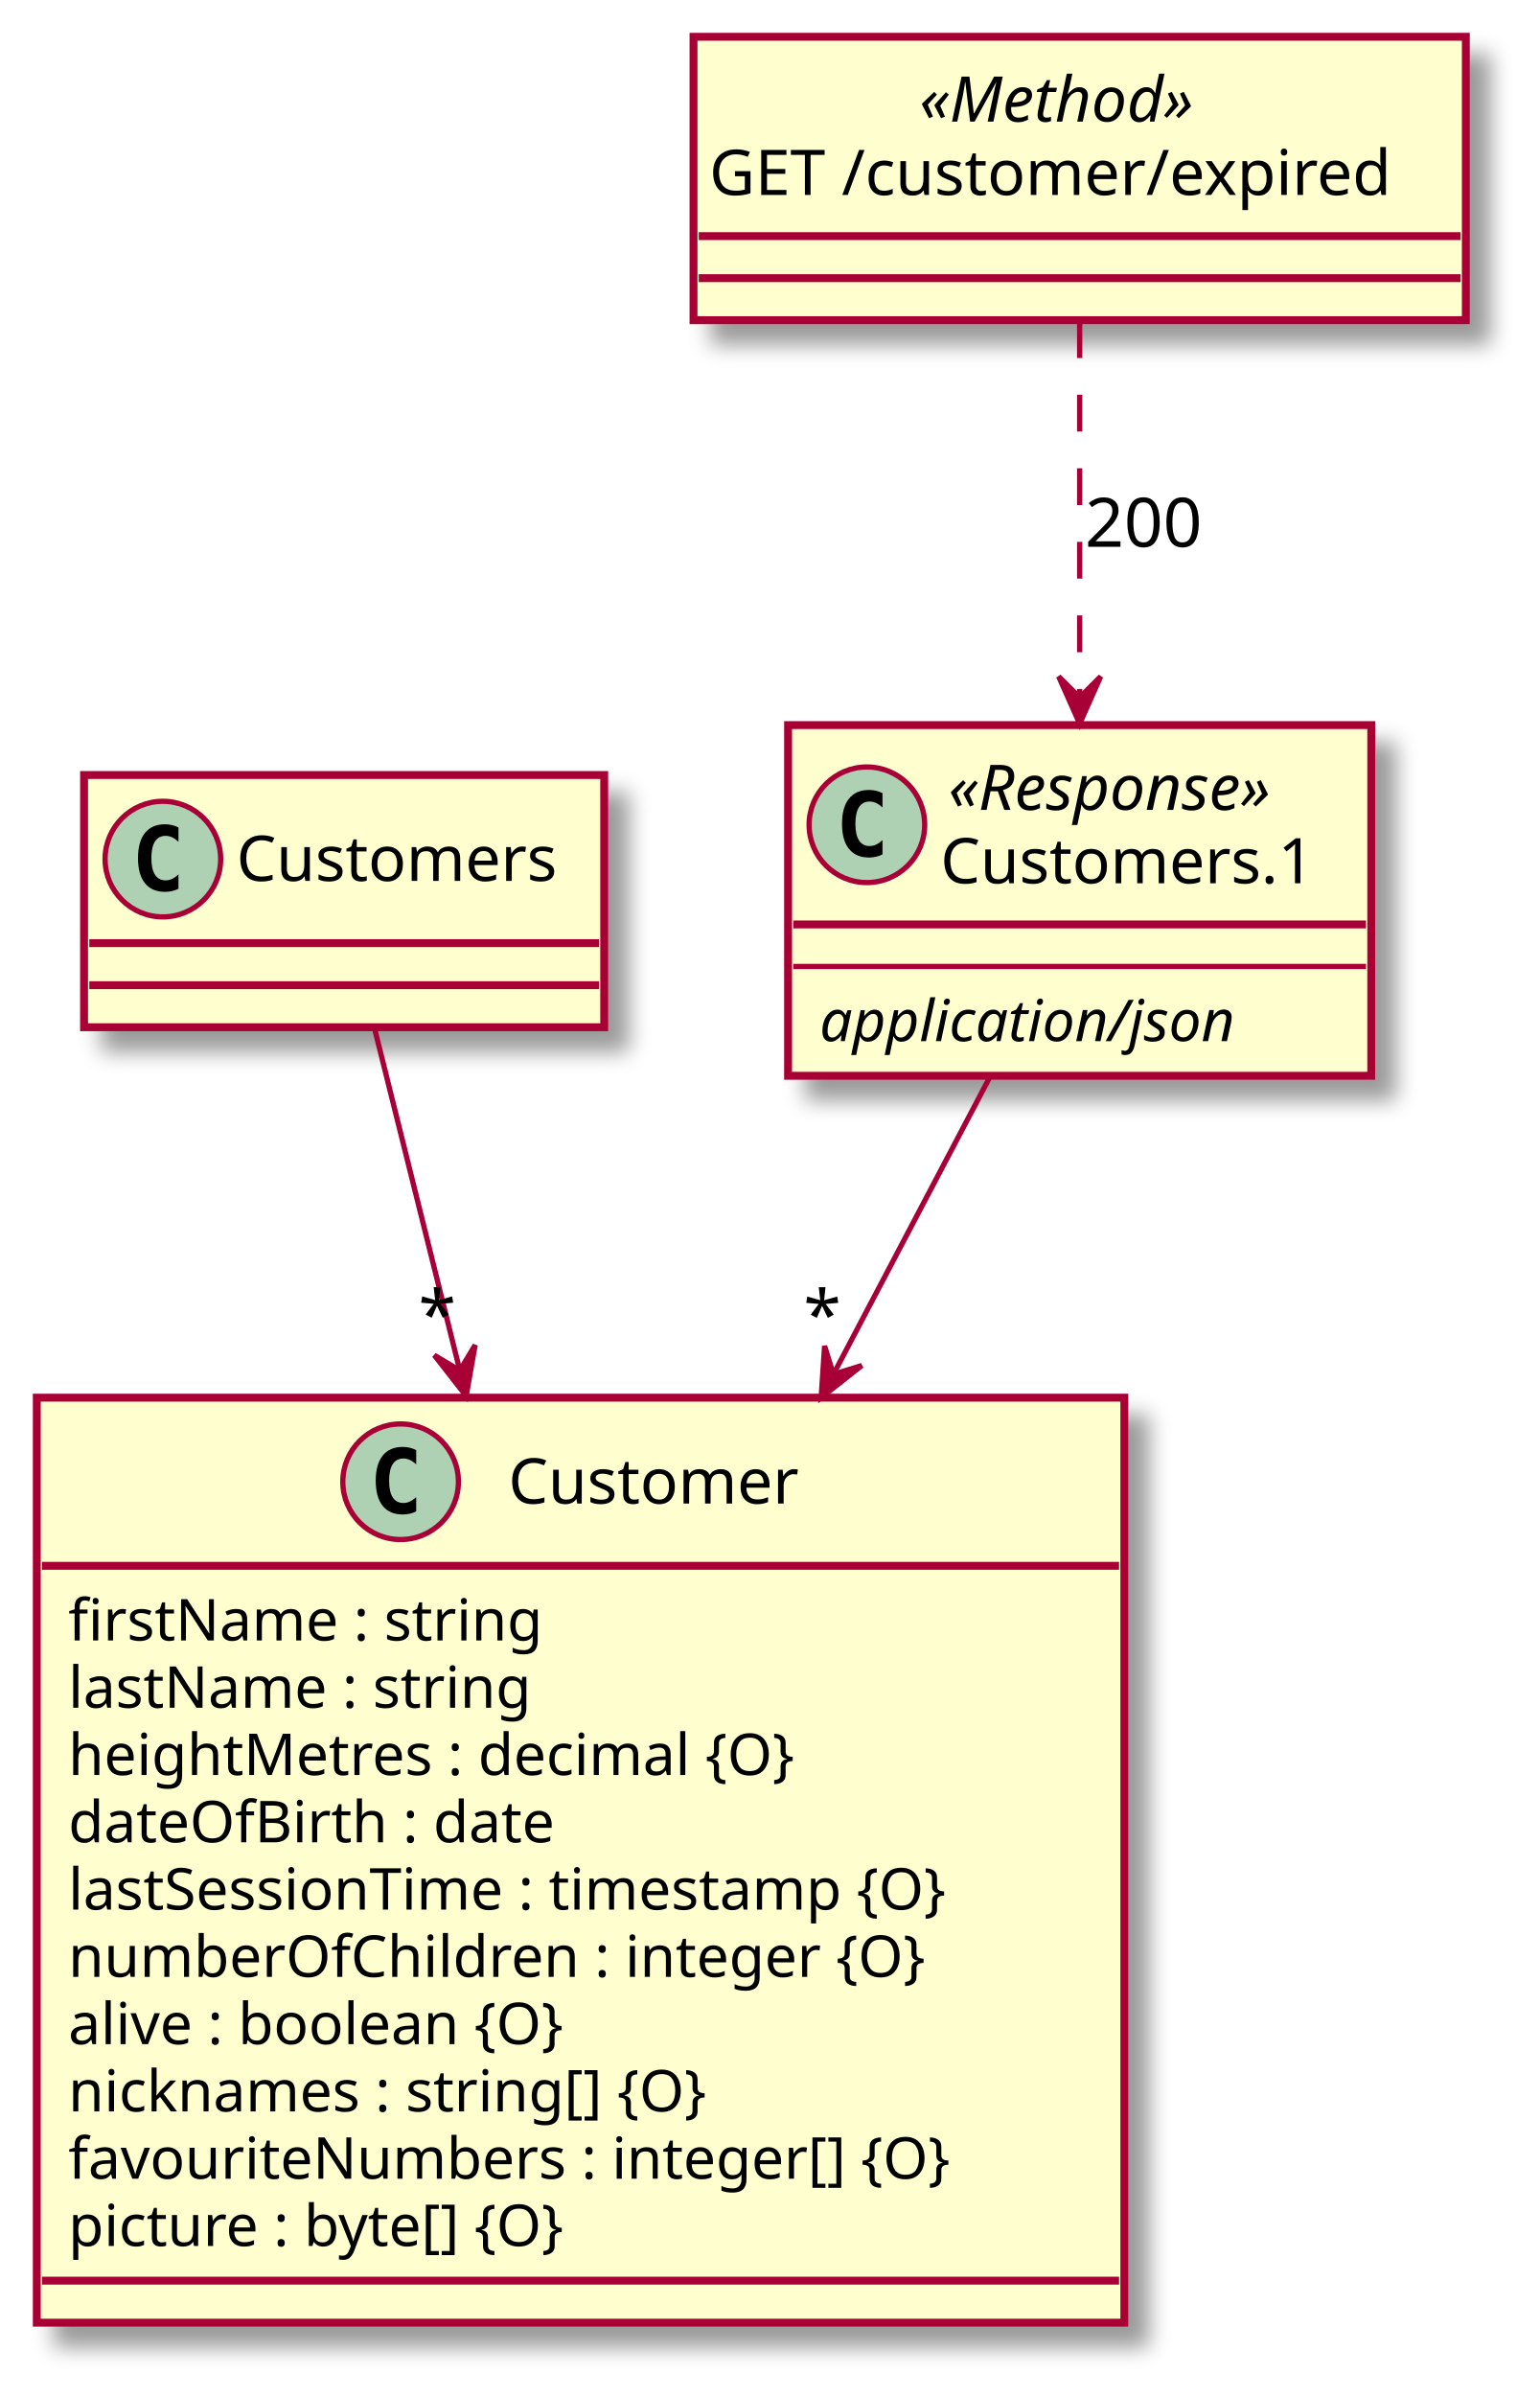
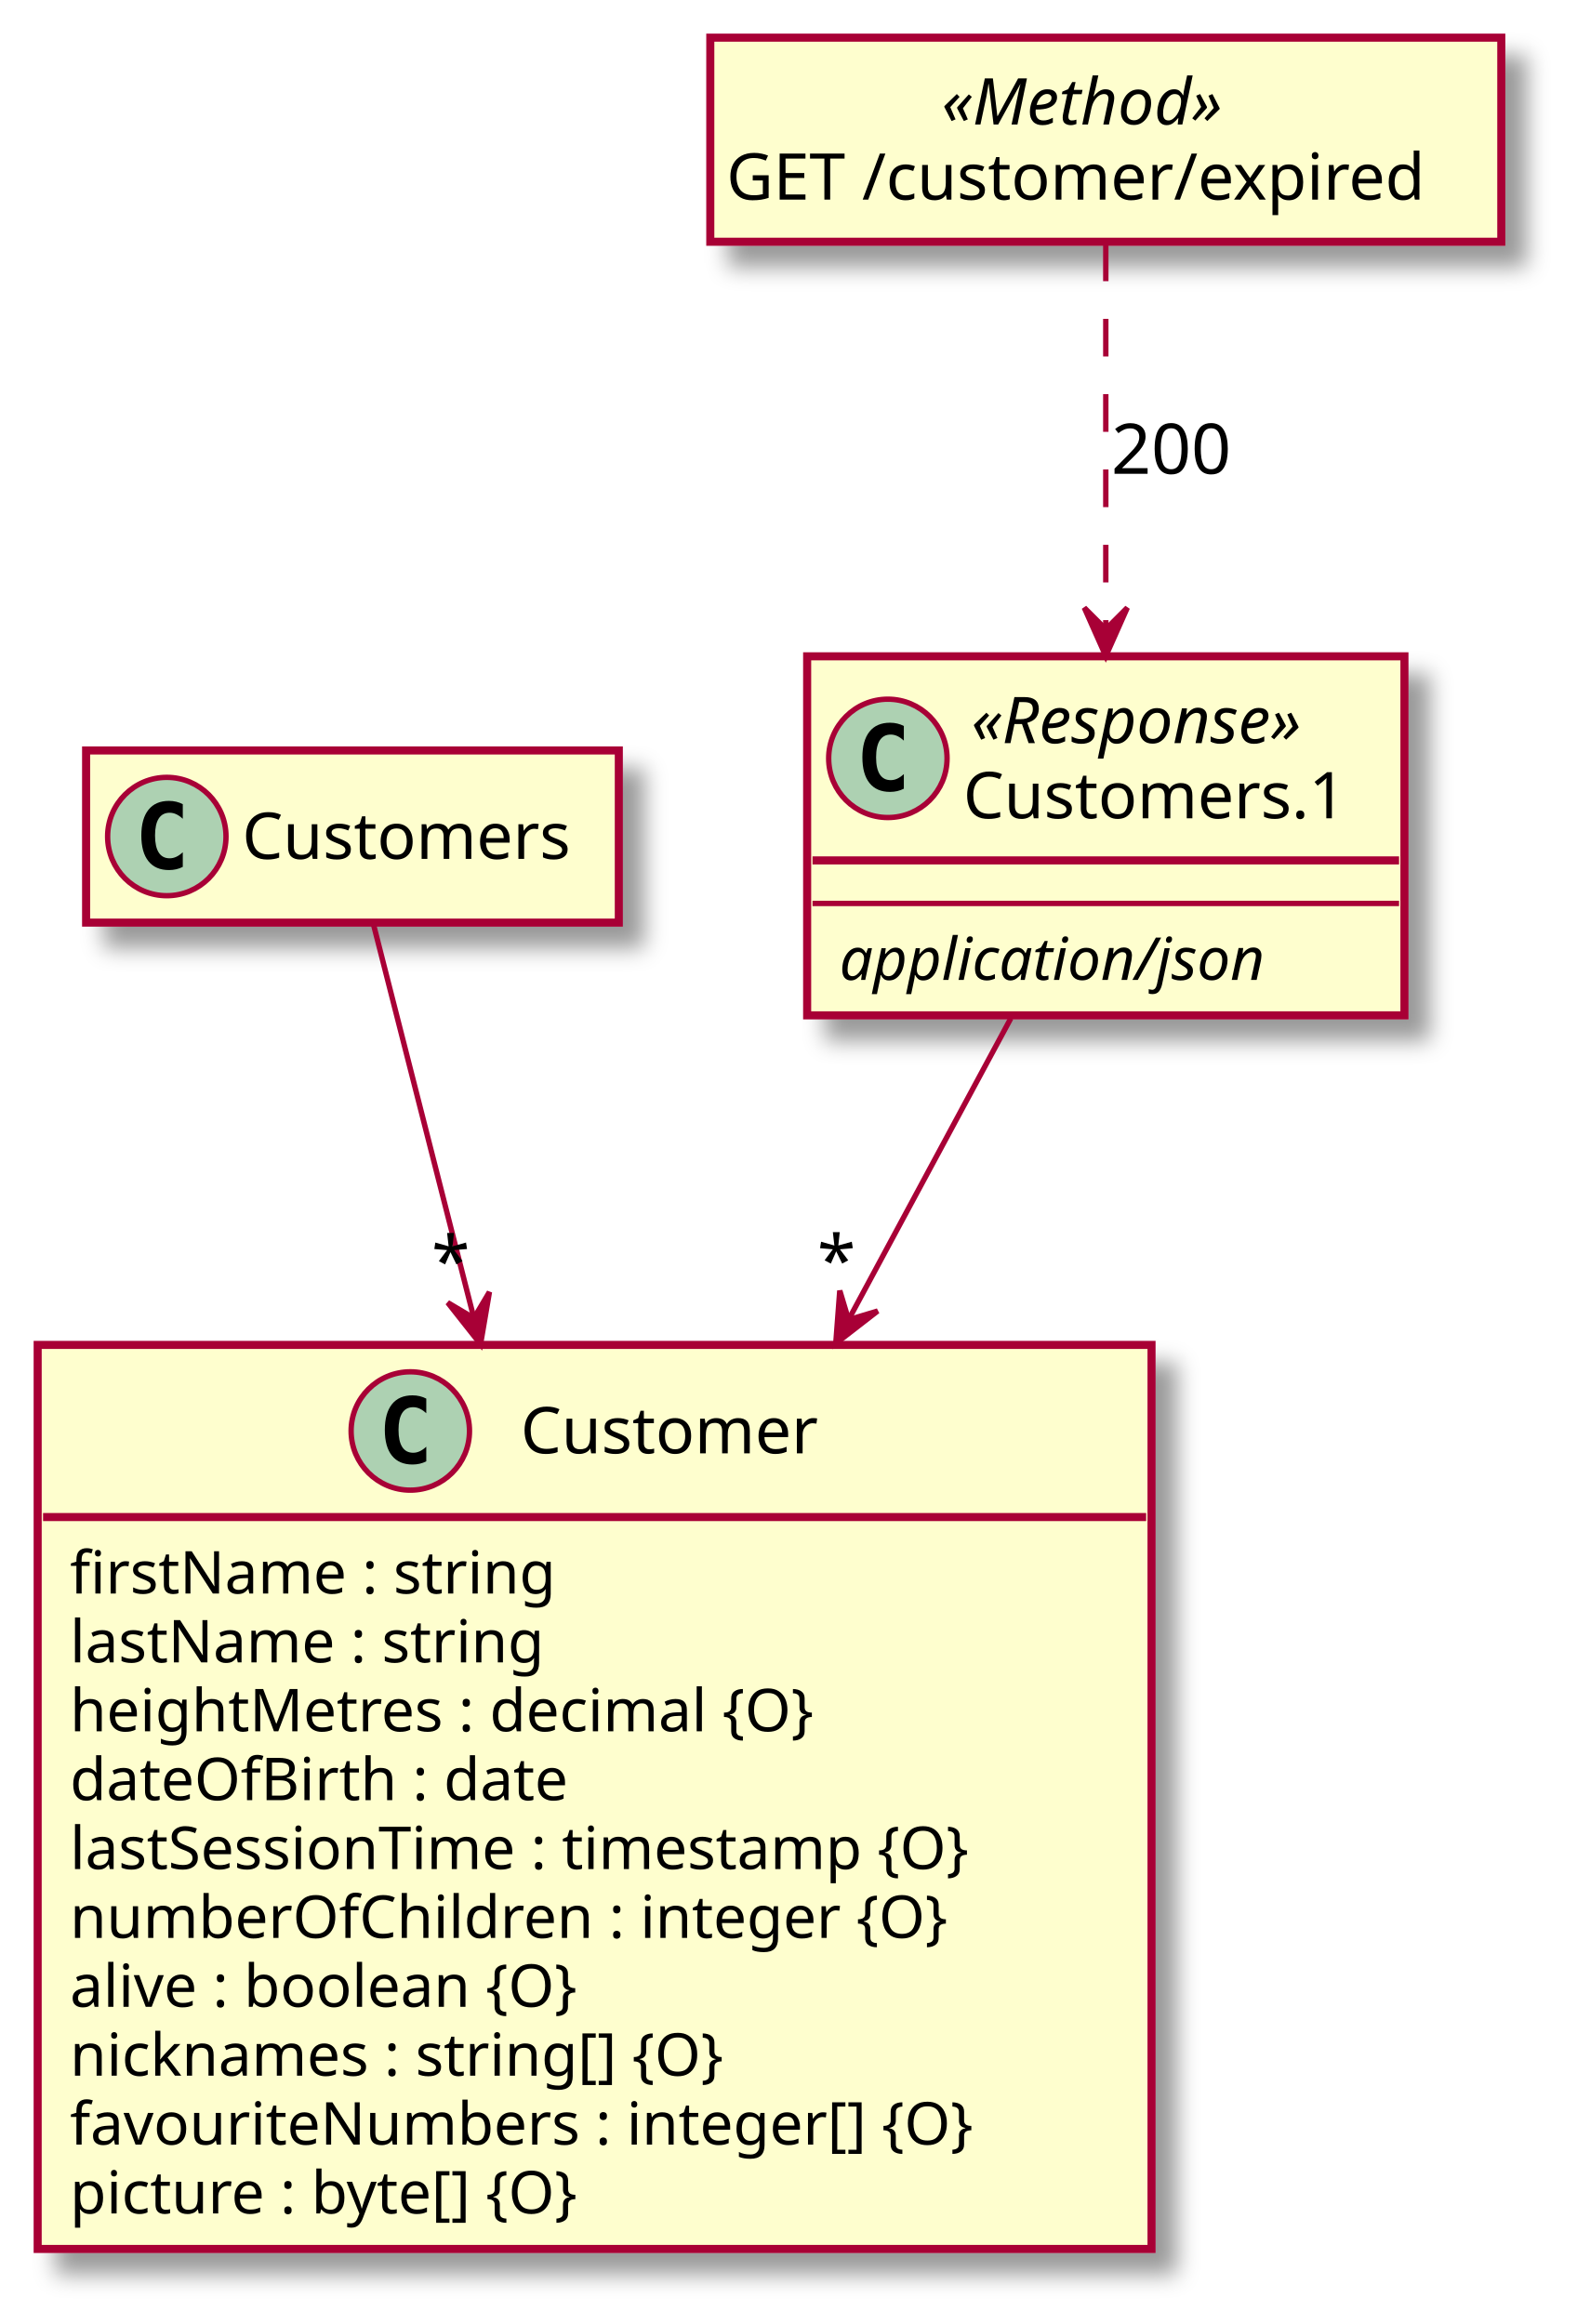
- <svg xmlns="http://www.w3.org/2000/svg" contentScriptType="application/ecmascript" contentStyleType="text/css" height="456px" preserveAspectRatio="none" style="width:293px;height:456px;" version="1.1" viewBox="0 0 293 456" width="293px" zoomAndPan="magnify">
+ <svg xmlns="http://www.w3.org/2000/svg" contentScriptType="application/ecmascript" contentStyleType="text/css" height="432px" preserveAspectRatio="none" style="width:293px;height:432px;" version="1.1" viewBox="0 0 293 432" width="293px" zoomAndPan="magnify">
  <defs>
-     <filter height="300%" id="fwhxmcak89wd5" width="300%" x="-1" y="-1">
+     <filter height="300%" id="f15lymngvqafwy" width="300%" x="-1" y="-1">
      <feGaussianBlur result="blurOut" stdDeviation="2.0" />
      <feColorMatrix in="blurOut" result="blurOut2" type="matrix" values="0 0 0 0 0 0 0 0 0 0 0 0 0 0 0 0 0 0 .4 0" />
      <feOffset dx="4.0" dy="4.0" in="blurOut2" result="blurOut3" />
      <feBlend in="SourceGraphic" in2="blurOut3" mode="normal" />
    </filter>
  </defs>
  <g>
-     <rect codeLine="3" fill="#FEFECE" filter="url(#fwhxmcak89wd5)" height="48" id="Customers" style="stroke:#A80036;stroke-width:1.5;" width="99" x="16" y="147.5" />
-     <ellipse cx="31" cy="163.5" fill="#ADD1B2" rx="11" ry="11" style="stroke:#A80036;stroke-width:1.0;" />
-     <path d="M33.969,169.141 Q33.391,169.438 32.75,169.586 Q32.109,169.734 31.406,169.734 Q28.906,169.734 27.586,168.086 Q26.266,166.438 26.266,163.312 Q26.266,160.188 27.586,158.531 Q28.906,156.875 31.406,156.875 Q32.109,156.875 32.758,157.031 Q33.406,157.188 33.969,157.484 L33.969,160.203 Q33.344,159.625 32.75,159.352 Q32.156,159.078 31.531,159.078 Q30.188,159.078 29.5,160.148 Q28.812,161.219 28.812,163.312 Q28.812,165.406 29.5,166.477 Q30.188,167.547 31.531,167.547 Q32.156,167.547 32.75,167.273 Q33.344,167 33.969,166.422 L33.969,169.141 Z " fill="#000000" />
-     <text fill="#000000" font-family="sans-serif" font-size="12" lengthAdjust="spacing" textLength="67" x="45" y="167.654">Customers</text>
-     <line style="stroke:#A80036;stroke-width:1.5;" x1="17" x2="114" y1="179.5" y2="179.5" />
-     <line style="stroke:#A80036;stroke-width:1.5;" x1="17" x2="114" y1="187.5" y2="187.5" />
-     <rect codeLine="8" fill="#FEFECE" filter="url(#fwhxmcak89wd5)" height="176.047" id="Customer" style="stroke:#A80036;stroke-width:1.5;" width="207" x="7" y="266" />
-     <ellipse cx="76.25" cy="282" fill="#ADD1B2" rx="11" ry="11" style="stroke:#A80036;stroke-width:1.0;" />
-     <path d="M79.219,287.641 Q78.641,287.938 78,288.086 Q77.359,288.234 76.656,288.234 Q74.156,288.234 72.836,286.586 Q71.516,284.938 71.516,281.812 Q71.516,278.688 72.836,277.031 Q74.156,275.375 76.656,275.375 Q77.359,275.375 78.008,275.531 Q78.656,275.688 79.219,275.984 L79.219,278.703 Q78.594,278.125 78,277.852 Q77.406,277.578 76.781,277.578 Q75.438,277.578 74.75,278.648 Q74.062,279.719 74.062,281.812 Q74.062,283.906 74.75,284.977 Q75.438,286.047 76.781,286.047 Q77.406,286.047 78,285.773 Q78.594,285.5 79.219,284.922 L79.219,287.641 Z " fill="#000000" />
-     <text fill="#000000" font-family="sans-serif" font-size="12" lengthAdjust="spacing" textLength="60" x="96.75" y="286.154">Customer</text>
-     <line style="stroke:#A80036;stroke-width:1.5;" x1="8" x2="213" y1="298" y2="298" />
-     <text fill="#000000" font-family="sans-serif" font-size="11" lengthAdjust="spacing" textLength="101" x="13" y="312.21">firstName : string</text>
-     <text fill="#000000" font-family="sans-serif" font-size="11" lengthAdjust="spacing" textLength="99" x="13" y="325.015">lastName : string</text>
-     <text fill="#000000" font-family="sans-serif" font-size="11" lengthAdjust="spacing" textLength="157" x="13" y="337.82">heightMetres : decimal {O}</text>
-     <text fill="#000000" font-family="sans-serif" font-size="11" lengthAdjust="spacing" textLength="102" x="13" y="350.625">dateOfBirth : date</text>
-     <text fill="#000000" font-family="sans-serif" font-size="11" lengthAdjust="spacing" textLength="195" x="13" y="363.429">lastSessionTime : timestamp {O}</text>
-     <text fill="#000000" font-family="sans-serif" font-size="11" lengthAdjust="spacing" textLength="183" x="13" y="376.234">numberOfChildren : integer {O}</text>
-     <text fill="#000000" font-family="sans-serif" font-size="11" lengthAdjust="spacing" textLength="110" x="13" y="389.039">alive : boolean {O}</text>
-     <text fill="#000000" font-family="sans-serif" font-size="11" lengthAdjust="spacing" textLength="141" x="13" y="401.843">nicknames : string[] {O}</text>
-     <text fill="#000000" font-family="sans-serif" font-size="11" lengthAdjust="spacing" textLength="189" x="13" y="414.648">favouriteNumbers : integer[] {O}</text>
-     <text fill="#000000" font-family="sans-serif" font-size="11" lengthAdjust="spacing" textLength="110" x="13" y="427.453">picture : byte[] {O}</text>
-     <line style="stroke:#A80036;stroke-width:1.5;" x1="8" x2="213" y1="434.047" y2="434.047" />
-     <rect codeLine="21" fill="#FEFECE" filter="url(#fwhxmcak89wd5)" height="66.742" id="Customers.1" style="stroke:#A80036;stroke-width:1.5;" width="111" x="150" y="138" />
-     <ellipse cx="165" cy="156.969" fill="#ADD1B2" rx="11" ry="11" style="stroke:#A80036;stroke-width:1.0;" />
-     <path d="M167.969,162.609 Q167.391,162.906 166.75,163.055 Q166.109,163.203 165.406,163.203 Q162.906,163.203 161.586,161.555 Q160.266,159.906 160.266,156.781 Q160.266,153.656 161.586,152 Q162.906,150.344 165.406,150.344 Q166.109,150.344 166.758,150.5 Q167.406,150.656 167.969,150.953 L167.969,153.672 Q167.344,153.094 166.75,152.82 Q166.156,152.547 165.531,152.547 Q164.188,152.547 163.5,153.617 Q162.812,154.688 162.812,156.781 Q162.812,158.875 163.5,159.945 Q164.188,161.016 165.531,161.016 Q166.156,161.016 166.75,160.742 Q167.344,160.469 167.969,159.891 L167.969,162.609 Z " fill="#000000" />
-     <text fill="#000000" font-family="sans-serif" font-size="12" font-style="italic" lengthAdjust="spacing" textLength="76" x="180.5" y="154.139">«Response»</text>
-     <text fill="#000000" font-family="sans-serif" font-size="12" lengthAdjust="spacing" textLength="79" x="179" y="168.107">Customers.1</text>
-     <line style="stroke:#A80036;stroke-width:1.5;" x1="151" x2="260" y1="175.938" y2="175.938" />
-     <line style="stroke:#A80036;stroke-width:1.0;" x1="151" x2="260" y1="183.938" y2="183.938" />
-     <text fill="#000000" font-family="sans-serif" font-size="11" font-style="italic" lengthAdjust="spacing" textLength="89" x="156" y="198.148">application/json</text>
-     <rect codeLine="29" fill="#FEFECE" filter="url(#fwhxmcak89wd5)" height="53.938" id="GET /customer/expired" style="stroke:#A80036;stroke-width:1.5;" width="147" x="132" y="7" />
+     <rect codeLine="6" fill="#FEFECE" filter="url(#f15lymngvqafwy)" height="32" id="Customers" style="stroke:#A80036;stroke-width:1.5;" width="99" x="16" y="139.5" />
+     <ellipse cx="31" cy="155.5" fill="#ADD1B2" rx="11" ry="11" style="stroke:#A80036;stroke-width:1.0;" />
+     <path d="M33.969,161.141 Q33.391,161.438 32.75,161.586 Q32.109,161.734 31.406,161.734 Q28.906,161.734 27.586,160.086 Q26.266,158.438 26.266,155.312 Q26.266,152.188 27.586,150.531 Q28.906,148.875 31.406,148.875 Q32.109,148.875 32.758,149.031 Q33.406,149.188 33.969,149.484 L33.969,152.203 Q33.344,151.625 32.75,151.352 Q32.156,151.078 31.531,151.078 Q30.188,151.078 29.5,152.148 Q28.812,153.219 28.812,155.312 Q28.812,157.406 29.5,158.477 Q30.188,159.547 31.531,159.547 Q32.156,159.547 32.75,159.273 Q33.344,159 33.969,158.422 L33.969,161.141 Z " fill="#000000" />
+     <text fill="#000000" font-family="sans-serif" font-size="12" lengthAdjust="spacing" textLength="67" x="45" y="159.654">Customers</text>
+     <rect codeLine="11" fill="#FEFECE" filter="url(#f15lymngvqafwy)" height="168.047" id="Customer" style="stroke:#A80036;stroke-width:1.5;" width="207" x="7" y="250" />
+     <ellipse cx="76.25" cy="266" fill="#ADD1B2" rx="11" ry="11" style="stroke:#A80036;stroke-width:1.0;" />
+     <path d="M79.219,271.641 Q78.641,271.938 78,272.086 Q77.359,272.234 76.656,272.234 Q74.156,272.234 72.836,270.586 Q71.516,268.938 71.516,265.812 Q71.516,262.688 72.836,261.031 Q74.156,259.375 76.656,259.375 Q77.359,259.375 78.008,259.531 Q78.656,259.688 79.219,259.984 L79.219,262.703 Q78.594,262.125 78,261.852 Q77.406,261.578 76.781,261.578 Q75.438,261.578 74.75,262.648 Q74.062,263.719 74.062,265.812 Q74.062,267.906 74.75,268.977 Q75.438,270.047 76.781,270.047 Q77.406,270.047 78,269.773 Q78.594,269.5 79.219,268.922 L79.219,271.641 Z " fill="#000000" />
+     <text fill="#000000" font-family="sans-serif" font-size="12" lengthAdjust="spacing" textLength="60" x="96.75" y="270.154">Customer</text>
+     <line style="stroke:#A80036;stroke-width:1.5;" x1="8" x2="213" y1="282" y2="282" />
+     <text fill="#000000" font-family="sans-serif" font-size="11" lengthAdjust="spacing" textLength="101" x="13" y="296.21">firstName : string</text>
+     <text fill="#000000" font-family="sans-serif" font-size="11" lengthAdjust="spacing" textLength="99" x="13" y="309.015">lastName : string</text>
+     <text fill="#000000" font-family="sans-serif" font-size="11" lengthAdjust="spacing" textLength="157" x="13" y="321.82">heightMetres : decimal {O}</text>
+     <text fill="#000000" font-family="sans-serif" font-size="11" lengthAdjust="spacing" textLength="102" x="13" y="334.625">dateOfBirth : date</text>
+     <text fill="#000000" font-family="sans-serif" font-size="11" lengthAdjust="spacing" textLength="195" x="13" y="347.429">lastSessionTime : timestamp {O}</text>
+     <text fill="#000000" font-family="sans-serif" font-size="11" lengthAdjust="spacing" textLength="183" x="13" y="360.234">numberOfChildren : integer {O}</text>
+     <text fill="#000000" font-family="sans-serif" font-size="11" lengthAdjust="spacing" textLength="110" x="13" y="373.039">alive : boolean {O}</text>
+     <text fill="#000000" font-family="sans-serif" font-size="11" lengthAdjust="spacing" textLength="141" x="13" y="385.843">nicknames : string[] {O}</text>
+     <text fill="#000000" font-family="sans-serif" font-size="11" lengthAdjust="spacing" textLength="189" x="13" y="398.648">favouriteNumbers : integer[] {O}</text>
+     <text fill="#000000" font-family="sans-serif" font-size="11" lengthAdjust="spacing" textLength="110" x="13" y="411.453">picture : byte[] {O}</text>
+     <rect codeLine="24" fill="#FEFECE" filter="url(#f15lymngvqafwy)" height="66.742" id="Customers.1" style="stroke:#A80036;stroke-width:1.5;" width="111" x="150" y="122" />
+     <ellipse cx="165" cy="140.969" fill="#ADD1B2" rx="11" ry="11" style="stroke:#A80036;stroke-width:1.0;" />
+     <path d="M167.969,146.609 Q167.391,146.906 166.75,147.055 Q166.109,147.203 165.406,147.203 Q162.906,147.203 161.586,145.555 Q160.266,143.906 160.266,140.781 Q160.266,137.656 161.586,136 Q162.906,134.344 165.406,134.344 Q166.109,134.344 166.758,134.5 Q167.406,134.656 167.969,134.953 L167.969,137.672 Q167.344,137.094 166.75,136.82 Q166.156,136.547 165.531,136.547 Q164.188,136.547 163.5,137.617 Q162.812,138.688 162.812,140.781 Q162.812,142.875 163.5,143.945 Q164.188,145.016 165.531,145.016 Q166.156,145.016 166.75,144.742 Q167.344,144.469 167.969,143.891 L167.969,146.609 Z " fill="#000000" />
+     <text fill="#000000" font-family="sans-serif" font-size="12" font-style="italic" lengthAdjust="spacing" textLength="76" x="180.5" y="138.139">«Response»</text>
+     <text fill="#000000" font-family="sans-serif" font-size="12" lengthAdjust="spacing" textLength="79" x="179" y="152.107">Customers.1</text>
+     <line style="stroke:#A80036;stroke-width:1.5;" x1="151" x2="260" y1="159.938" y2="159.938" />
+     <line style="stroke:#A80036;stroke-width:1.0;" x1="151" x2="260" y1="167.938" y2="167.938" />
+     <text fill="#000000" font-family="sans-serif" font-size="11" font-style="italic" lengthAdjust="spacing" textLength="89" x="156" y="182.148">application/json</text>
+     <rect codeLine="31" fill="#FEFECE" filter="url(#f15lymngvqafwy)" height="37.938" id="GET /customer/expired" style="stroke:#A80036;stroke-width:1.5;" width="147" x="132" y="7" />
    <text fill="#000000" font-family="sans-serif" font-size="12" font-style="italic" lengthAdjust="spacing" textLength="61" x="175" y="23.139">«Method»</text>
    <text fill="#000000" font-family="sans-serif" font-size="12" lengthAdjust="spacing" textLength="141" x="135" y="37.107">GET /customer/expired</text>
-     <line style="stroke:#A80036;stroke-width:1.5;" x1="133" x2="278" y1="44.938" y2="44.938" />
-     <line style="stroke:#A80036;stroke-width:1.5;" x1="133" x2="278" y1="52.938" y2="52.938" />
-     <path codeLine="6" d="M71.291,195.728 C75.479,212.528 81.438,236.428 87.449,260.538 " fill="none" id="Customers-to-Customer" style="stroke:#A80036;stroke-width:1.0;" />
-     <polygon fill="#A80036" points="88.731,265.684,90.435,255.983,87.521,260.833,82.672,257.92,88.731,265.684" style="stroke:#A80036;stroke-width:1.0;" />
-     <text fill="#000000" font-family="sans-serif" font-size="13" lengthAdjust="spacing" textLength="7" x="79.639" y="254.82">*</text>
-     <path codeLine="26" d="M188.296,205.187 C179.895,221.149 169.324,241.234 158.706,261.408 " fill="none" id="Customers.1-to-Customer" style="stroke:#A80036;stroke-width:1.0;" />
-     <polygon fill="#A80036" points="156.297,265.985,164.028,259.883,158.625,261.56,156.948,256.158,156.297,265.985" style="stroke:#A80036;stroke-width:1.0;" />
-     <text fill="#000000" font-family="sans-serif" font-size="13" lengthAdjust="spacing" textLength="7" x="152.932" y="254.847">*</text>
-     <path codeLine="32" d="M205.5,61.126 C205.5,81.431 205.5,109.88 205.5,132.674 " fill="none" id="GET /customer/expired-to-Customers.1" style="stroke:#A80036;stroke-width:1.0;stroke-dasharray:7.0,7.0;" />
-     <polygon fill="#A80036" points="205.5,137.742,209.5,128.742,205.5,132.742,201.5,128.742,205.5,137.742" style="stroke:#A80036;stroke-width:1.0;" />
-     <text fill="#000000" font-family="sans-serif" font-size="13" lengthAdjust="spacing" textLength="24" x="206.5" y="104.067">200</text>
+     <path codeLine="9" d="M69.337,171.548 C73.596,188.255 80.828,216.619 88.052,244.955 " fill="none" id="Customers-to-Customer" style="stroke:#A80036;stroke-width:1.0;" />
+     <polygon fill="#A80036" points="89.305,249.87,90.957,240.161,88.07,245.025,83.205,242.138,89.305,249.87" style="stroke:#A80036;stroke-width:1.0;" />
+     <text fill="#000000" font-family="sans-serif" font-size="13" lengthAdjust="spacing" textLength="7" x="80.183" y="239.066">*</text>
+     <path codeLine="29" d="M187.854,189.285 C179.273,205.226 168.507,225.228 157.758,245.2 " fill="none" id="Customers.1-to-Customer" style="stroke:#A80036;stroke-width:1.0;" />
+     <polygon fill="#A80036" points="155.32,249.729,163.108,243.7,157.69,245.326,156.064,239.908,155.32,249.729" style="stroke:#A80036;stroke-width:1.0;" />
+     <text fill="#000000" font-family="sans-serif" font-size="13" lengthAdjust="spacing" textLength="7" x="151.871" y="238.913">*</text>
+     <path codeLine="34" d="M205.5,45.268 C205.5,63.832 205.5,93.134 205.5,116.717 " fill="none" id="GET /customer/expired-to-Customers.1" style="stroke:#A80036;stroke-width:1.0;stroke-dasharray:7.0,7.0;" />
+     <polygon fill="#A80036" points="205.5,121.963,209.5,112.963,205.5,116.963,201.5,112.963,205.5,121.963" style="stroke:#A80036;stroke-width:1.0;" />
+     <text fill="#000000" font-family="sans-serif" font-size="13" lengthAdjust="spacing" textLength="24" x="206.5" y="88.067">200</text>
  </g>
</svg>
